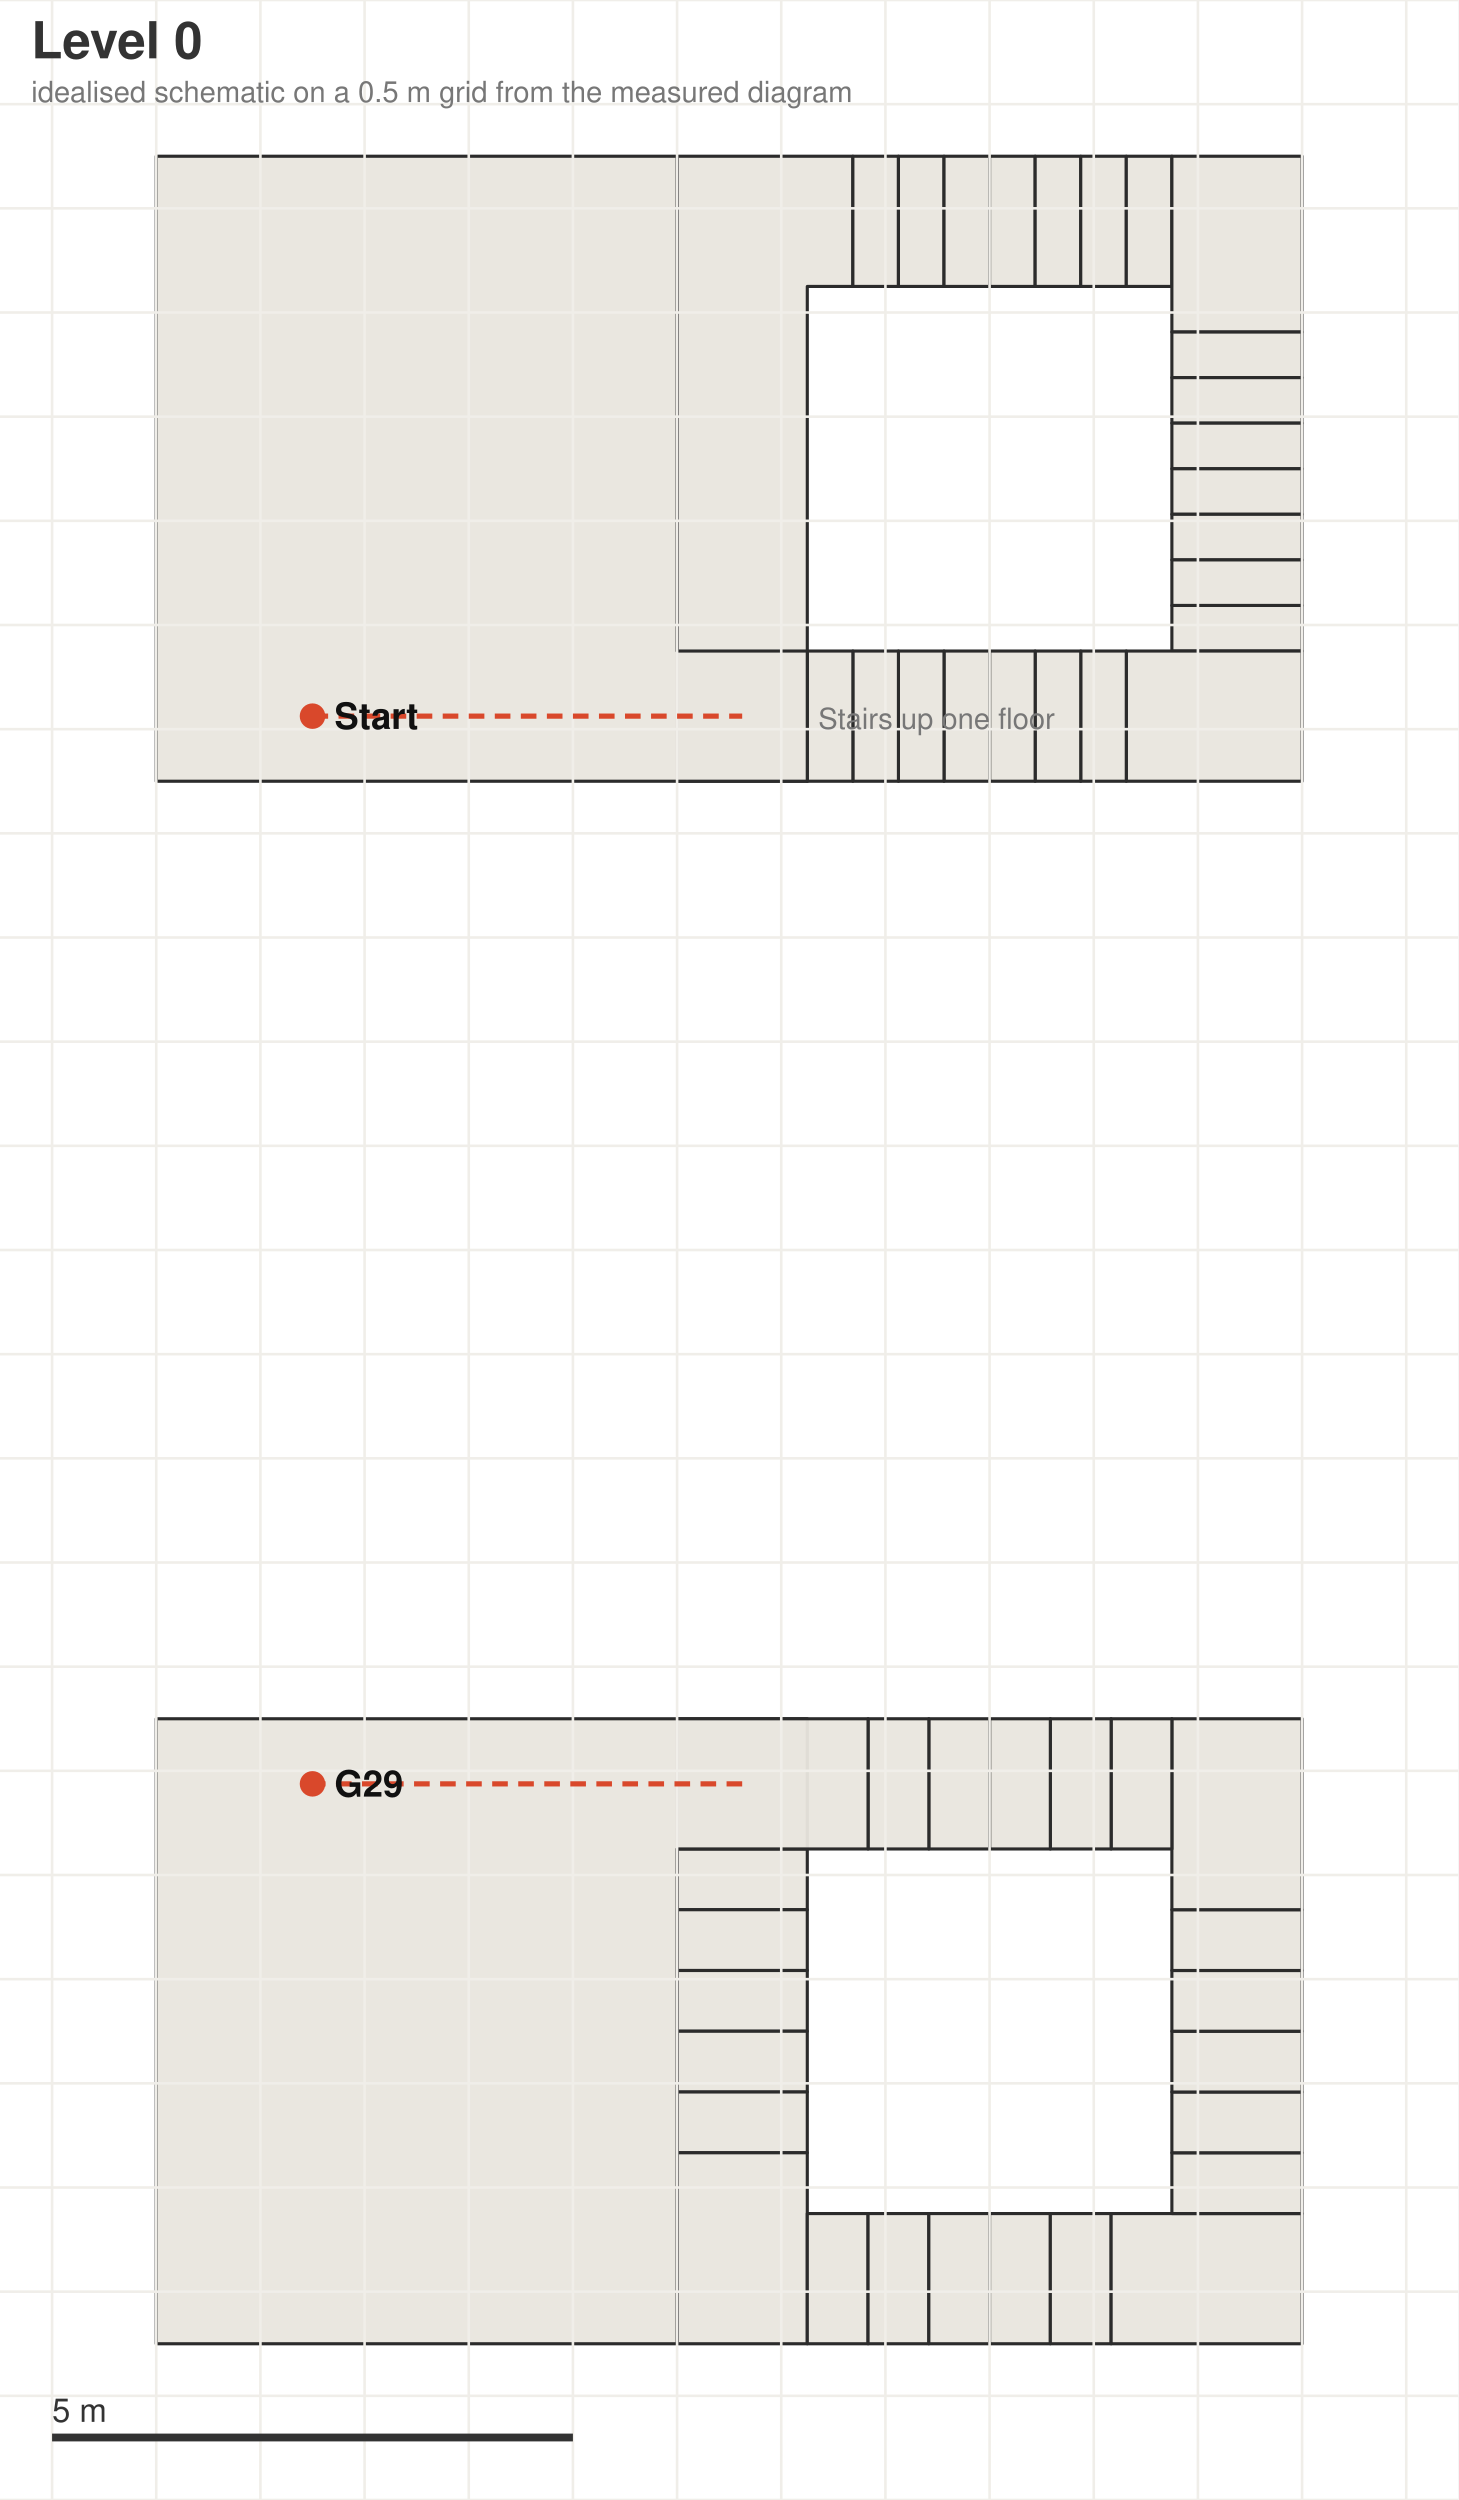
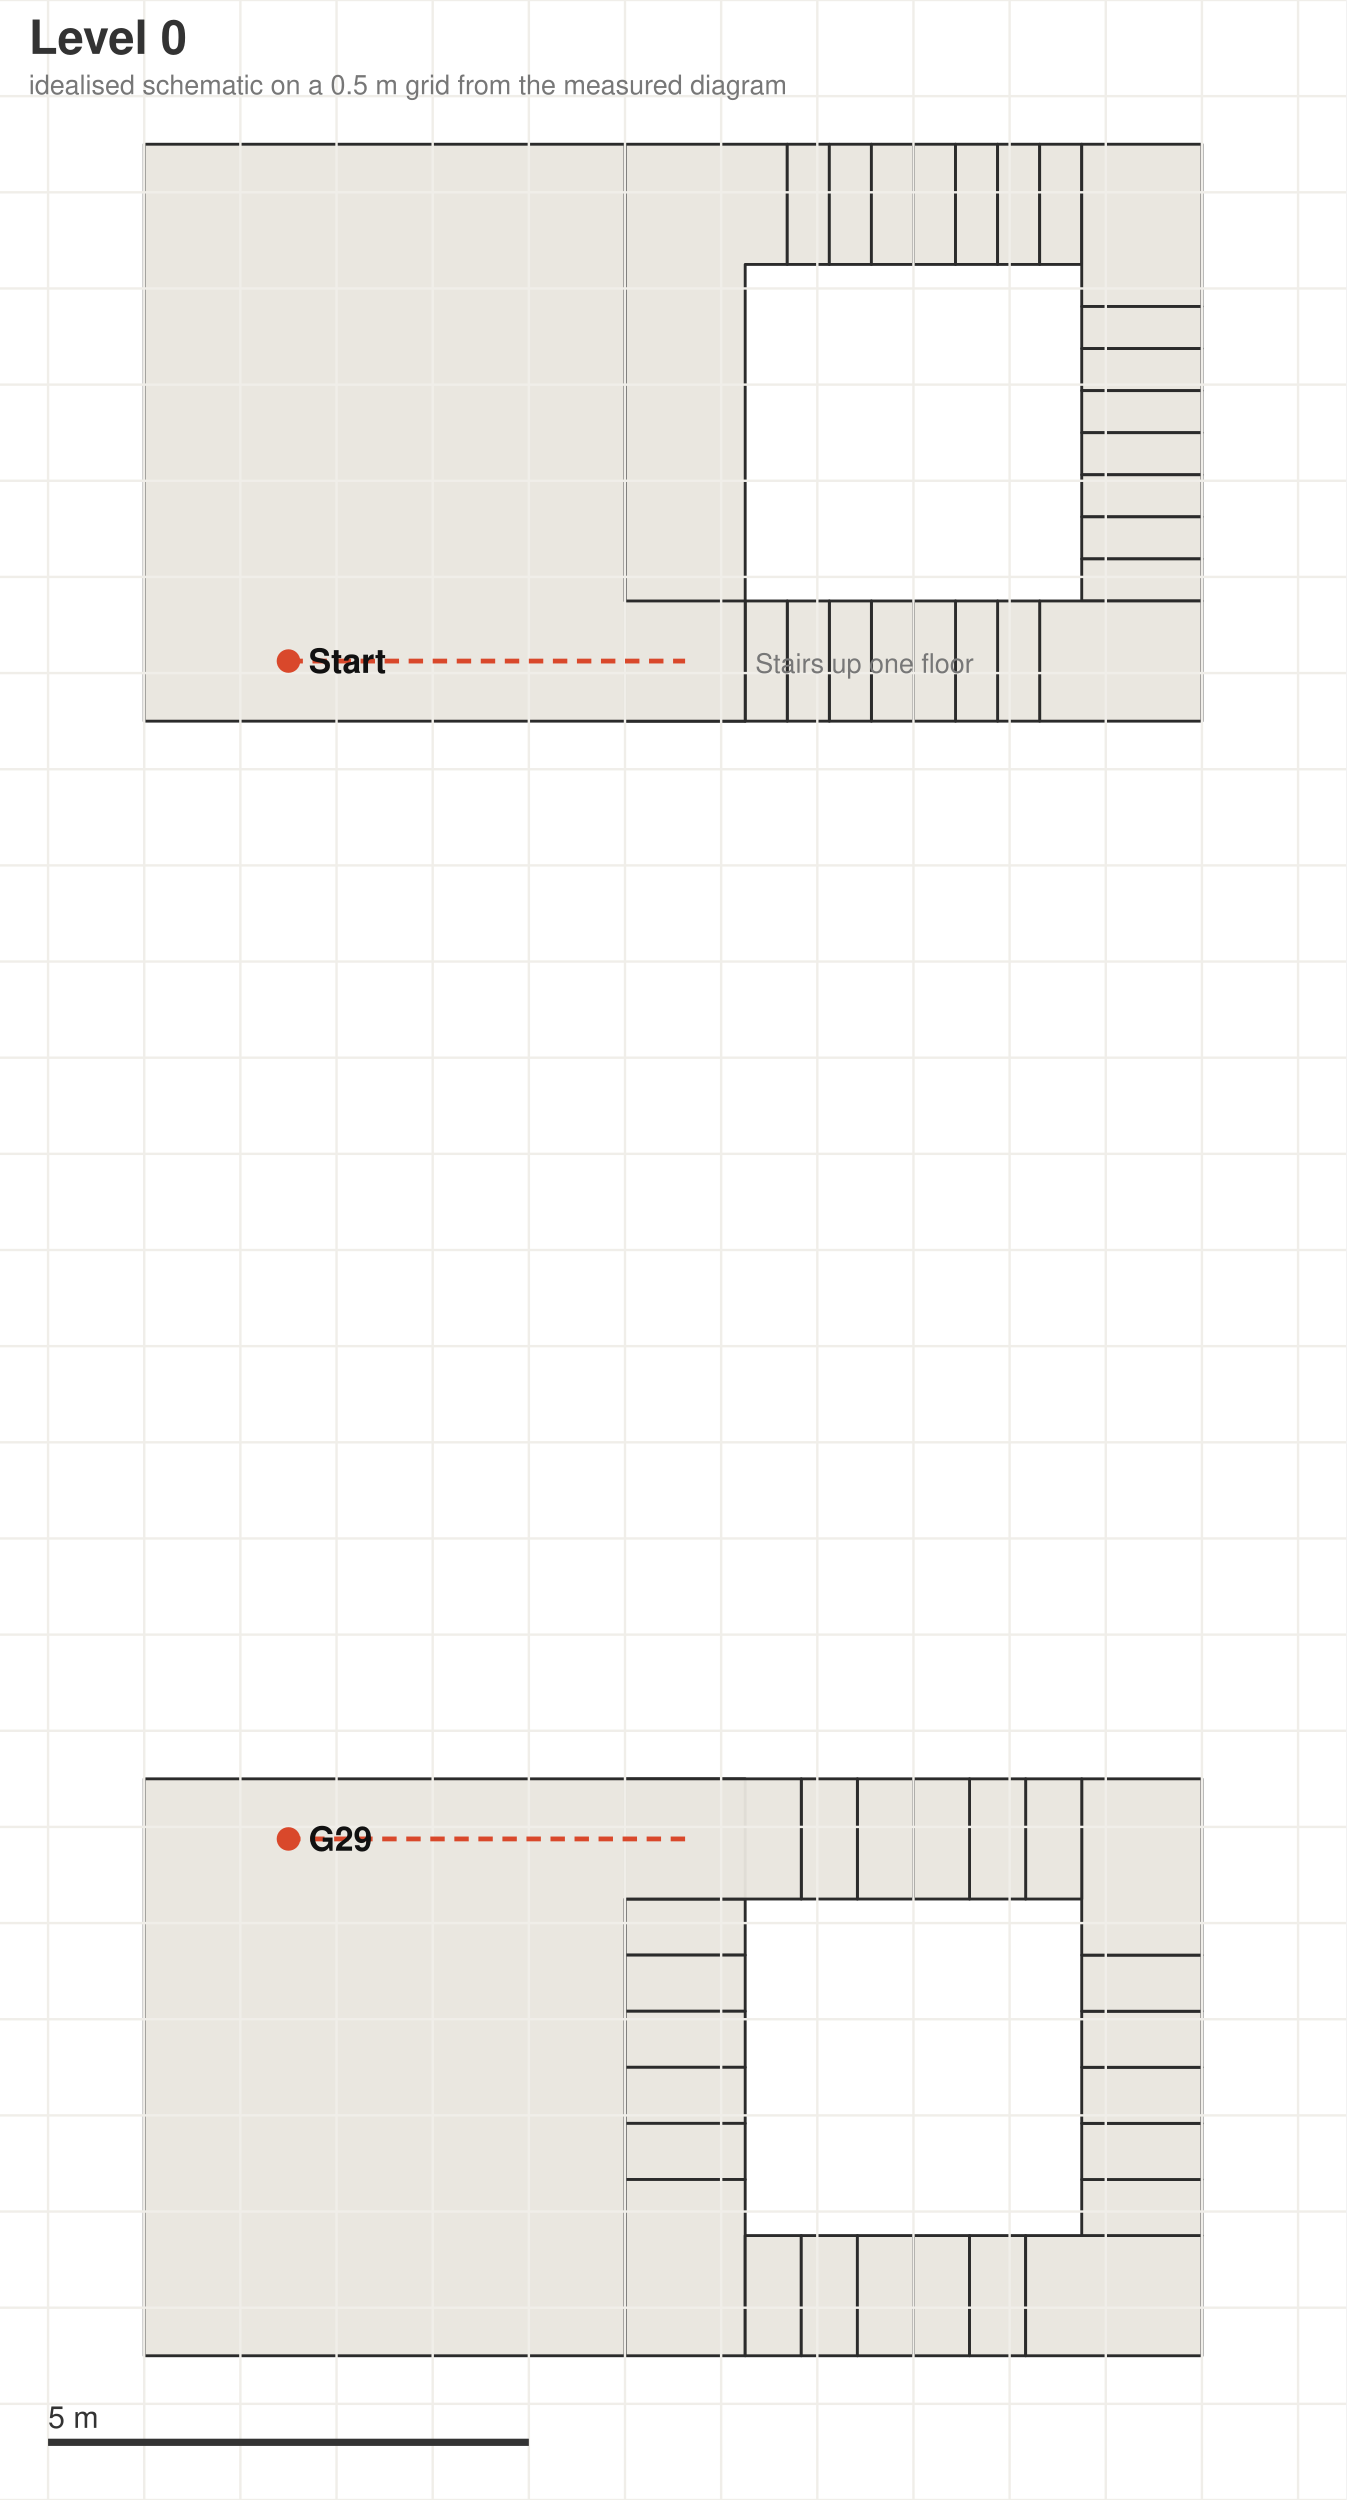
- <svg xmlns="http://www.w3.org/2000/svg" width="560" height="960" viewBox="0 0 560.0 960.0" font-family="Helvetica, Arial, sans-serif">
+ <svg xmlns="http://www.w3.org/2000/svg" width="560" height="1040" viewBox="0 0 560.0 1040.0" font-family="Helvetica, Arial, sans-serif">
  <rect width="100%" height="100%" fill="white" />
-   <path d="M 260,710 L 310,710 L 310,660 L 260,660 Z M 260,300 L 310,300 L 310,110 L 327.5,110 L 327.5,60 L 260,60 Z" fill="#e9e6df" fill-rule="evenodd" stroke="#2b2b2b" stroke-width="1.2" stroke-linejoin="round" fill-opacity="0.95" />
-   <path d="M 260,733.33 L 310,733.33 L 310,710 L 260,710 Z M 327.5,110 L 345,110 L 345,60 L 327.5,60 Z" fill="#e9e6df" fill-rule="evenodd" stroke="#2b2b2b" stroke-width="1.2" stroke-linejoin="round" fill-opacity="0.95" />
-   <path d="M 260,756.67 L 310,756.67 L 310,733.33 L 260,733.33 Z M 345,110 L 362.5,110 L 362.5,60 L 345,60 Z" fill="#e9e6df" fill-rule="evenodd" stroke="#2b2b2b" stroke-width="1.2" stroke-linejoin="round" fill-opacity="0.95" />
-   <path d="M 260,780 L 310,780 L 310,756.67 L 260,756.67 Z M 362.5,110 L 380,110 L 380,60 L 362.5,60 Z" fill="#e9e6df" fill-rule="evenodd" stroke="#2b2b2b" stroke-width="1.2" stroke-linejoin="round" fill-opacity="0.95" />
-   <path d="M 260,803.33 L 310,803.33 L 310,780 L 260,780 Z M 380,110 L 397.5,110 L 397.5,60 L 380,60 Z" fill="#e9e6df" fill-rule="evenodd" stroke="#2b2b2b" stroke-width="1.2" stroke-linejoin="round" fill-opacity="0.95" />
-   <path d="M 260,826.67 L 310,826.67 L 310,803.33 L 260,803.33 Z M 397.5,110 L 415,110 L 415,60 L 397.5,60 Z" fill="#e9e6df" fill-rule="evenodd" stroke="#2b2b2b" stroke-width="1.2" stroke-linejoin="round" fill-opacity="0.95" />
-   <path d="M 260,900 L 310,900 L 310,826.67 L 260,826.67 Z M 415,110 L 432.5,110 L 432.5,60 L 415,60 Z" fill="#e9e6df" fill-rule="evenodd" stroke="#2b2b2b" stroke-width="1.2" stroke-linejoin="round" fill-opacity="0.95" />
-   <path d="M 310,900 L 333.33,900 L 333.33,850 L 310,850 Z M 432.5,110 L 450,110 L 450,60 L 432.5,60 Z" fill="#e9e6df" fill-rule="evenodd" stroke="#2b2b2b" stroke-width="1.2" stroke-linejoin="round" fill-opacity="0.95" />
-   <path d="M 333.33,900 L 356.67,900 L 356.67,850 L 333.33,850 Z M 450,127.5 L 500,127.5 L 500,60 L 450,60 Z" fill="#e9e6df" fill-rule="evenodd" stroke="#2b2b2b" stroke-width="1.2" stroke-linejoin="round" fill-opacity="0.95" />
-   <path d="M 356.67,900 L 380,900 L 380,850 L 356.67,850 Z M 450,145 L 500,145 L 500,127.5 L 450,127.5 Z" fill="#e9e6df" fill-rule="evenodd" stroke="#2b2b2b" stroke-width="1.2" stroke-linejoin="round" fill-opacity="0.95" />
-   <path d="M 380,900 L 403.33,900 L 403.33,850 L 380,850 Z M 450,162.5 L 500,162.5 L 500,145 L 450,145 Z" fill="#e9e6df" fill-rule="evenodd" stroke="#2b2b2b" stroke-width="1.2" stroke-linejoin="round" fill-opacity="0.95" />
-   <path d="M 403.33,900 L 426.67,900 L 426.67,850 L 403.33,850 Z M 450,180 L 500,180 L 500,162.5 L 450,162.5 Z" fill="#e9e6df" fill-rule="evenodd" stroke="#2b2b2b" stroke-width="1.2" stroke-linejoin="round" fill-opacity="0.95" />
-   <path d="M 426.67,900 L 500,900 L 500,850 L 426.67,850 Z M 450,197.5 L 500,197.5 L 500,180 L 450,180 Z" fill="#e9e6df" fill-rule="evenodd" stroke="#2b2b2b" stroke-width="1.2" stroke-linejoin="round" fill-opacity="0.95" />
-   <path d="M 450,850 L 500,850 L 500,826.67 L 450,826.67 Z M 450,215 L 500,215 L 500,197.5 L 450,197.5 Z" fill="#e9e6df" fill-rule="evenodd" stroke="#2b2b2b" stroke-width="1.2" stroke-linejoin="round" fill-opacity="0.95" />
-   <path d="M 450,826.67 L 500,826.67 L 500,803.33 L 450,803.33 Z M 450,232.5 L 500,232.5 L 500,215 L 450,215 Z" fill="#e9e6df" fill-rule="evenodd" stroke="#2b2b2b" stroke-width="1.2" stroke-linejoin="round" fill-opacity="0.95" />
-   <path d="M 450,803.33 L 500,803.33 L 500,780 L 450,780 Z M 450,250 L 500,250 L 500,232.5 L 450,232.5 Z" fill="#e9e6df" fill-rule="evenodd" stroke="#2b2b2b" stroke-width="1.2" stroke-linejoin="round" fill-opacity="0.95" />
-   <path d="M 432.5,300 L 500,300 L 500,250 L 432.5,250 Z M 450,780 L 500,780 L 500,756.67 L 450,756.67 Z" fill="#e9e6df" fill-rule="evenodd" stroke="#2b2b2b" stroke-width="1.2" stroke-linejoin="round" fill-opacity="0.95" />
-   <path d="M 415,300 L 432.5,300 L 432.5,250 L 415,250 Z M 450,756.67 L 500,756.67 L 500,733.33 L 450,733.33 Z" fill="#e9e6df" fill-rule="evenodd" stroke="#2b2b2b" stroke-width="1.2" stroke-linejoin="round" fill-opacity="0.95" />
-   <path d="M 397.5,300 L 415,300 L 415,250 L 397.5,250 Z M 450,733.33 L 500,733.33 L 500,660 L 450,660 Z" fill="#e9e6df" fill-rule="evenodd" stroke="#2b2b2b" stroke-width="1.2" stroke-linejoin="round" fill-opacity="0.95" />
-   <path d="M 380,300 L 397.5,300 L 397.5,250 L 380,250 Z M 426.67,710 L 450,710 L 450,660 L 426.67,660 Z" fill="#e9e6df" fill-rule="evenodd" stroke="#2b2b2b" stroke-width="1.2" stroke-linejoin="round" fill-opacity="0.95" />
-   <path d="M 362.5,300 L 380,300 L 380,250 L 362.5,250 Z M 403.33,710 L 426.67,710 L 426.67,660 L 403.33,660 Z" fill="#e9e6df" fill-rule="evenodd" stroke="#2b2b2b" stroke-width="1.2" stroke-linejoin="round" fill-opacity="0.95" />
-   <path d="M 345,300 L 362.5,300 L 362.5,250 L 345,250 Z M 380,710 L 403.33,710 L 403.33,660 L 380,660 Z" fill="#e9e6df" fill-rule="evenodd" stroke="#2b2b2b" stroke-width="1.2" stroke-linejoin="round" fill-opacity="0.95" />
-   <path d="M 327.5,300 L 345,300 L 345,250 L 327.5,250 Z M 356.67,710 L 380,710 L 380,660 L 356.67,660 Z" fill="#e9e6df" fill-rule="evenodd" stroke="#2b2b2b" stroke-width="1.2" stroke-linejoin="round" fill-opacity="0.95" />
-   <path d="M 310,300 L 327.5,300 L 327.5,250 L 310,250 Z M 333.33,710 L 356.67,710 L 356.67,660 L 333.33,660 Z" fill="#e9e6df" fill-rule="evenodd" stroke="#2b2b2b" stroke-width="1.2" stroke-linejoin="round" fill-opacity="0.95" />
-   <path d="M 60,900 L 260,900 L 260,710 L 333.33,710 L 333.33,660 L 60,660 Z M 60,300 L 310,300 L 310,250 L 260,250 L 260,60 L 60,60 Z" fill="#e9e6df" fill-rule="evenodd" stroke="#2b2b2b" stroke-width="1.2" stroke-linejoin="round" fill-opacity="0.95" />
-   <line x1="-20" y1="960" x2="-20" y2="0" stroke="#f0eee9" stroke-width="1" />
-   <line x1="20" y1="960" x2="20" y2="0" stroke="#f0eee9" stroke-width="1" />
-   <line x1="60" y1="960" x2="60" y2="0" stroke="#f0eee9" stroke-width="1" />
-   <line x1="100" y1="960" x2="100" y2="0" stroke="#f0eee9" stroke-width="1" />
-   <line x1="140" y1="960" x2="140" y2="0" stroke="#f0eee9" stroke-width="1" />
-   <line x1="180" y1="960" x2="180" y2="0" stroke="#f0eee9" stroke-width="1" />
-   <line x1="220" y1="960" x2="220" y2="0" stroke="#f0eee9" stroke-width="1" />
-   <line x1="260" y1="960" x2="260" y2="0" stroke="#f0eee9" stroke-width="1" />
-   <line x1="300" y1="960" x2="300" y2="0" stroke="#f0eee9" stroke-width="1" />
-   <line x1="340" y1="960" x2="340" y2="0" stroke="#f0eee9" stroke-width="1" />
-   <line x1="380" y1="960" x2="380" y2="0" stroke="#f0eee9" stroke-width="1" />
-   <line x1="420" y1="960" x2="420" y2="0" stroke="#f0eee9" stroke-width="1" />
-   <line x1="460" y1="960" x2="460" y2="0" stroke="#f0eee9" stroke-width="1" />
-   <line x1="500" y1="960" x2="500" y2="0" stroke="#f0eee9" stroke-width="1" />
-   <line x1="540" y1="960" x2="540" y2="0" stroke="#f0eee9" stroke-width="1" />
+   <path d="M 260,790 L 310,790 L 310,740 L 260,740 Z M 260,300 L 310,300 L 310,110 L 327.5,110 L 327.5,60 L 260,60 Z" fill="#e9e6df" fill-rule="evenodd" stroke="#2b2b2b" stroke-width="1.2" stroke-linejoin="round" fill-opacity="0.95" />
+   <path d="M 260,813.33 L 310,813.33 L 310,790 L 260,790 Z M 327.5,110 L 345,110 L 345,60 L 327.5,60 Z" fill="#e9e6df" fill-rule="evenodd" stroke="#2b2b2b" stroke-width="1.2" stroke-linejoin="round" fill-opacity="0.95" />
+   <path d="M 260,836.67 L 310,836.67 L 310,813.33 L 260,813.33 Z M 345,110 L 362.5,110 L 362.5,60 L 345,60 Z" fill="#e9e6df" fill-rule="evenodd" stroke="#2b2b2b" stroke-width="1.2" stroke-linejoin="round" fill-opacity="0.95" />
+   <path d="M 260,860 L 310,860 L 310,836.67 L 260,836.67 Z M 362.5,110 L 380,110 L 380,60 L 362.5,60 Z" fill="#e9e6df" fill-rule="evenodd" stroke="#2b2b2b" stroke-width="1.2" stroke-linejoin="round" fill-opacity="0.95" />
+   <path d="M 260,883.33 L 310,883.33 L 310,860 L 260,860 Z M 380,110 L 397.5,110 L 397.5,60 L 380,60 Z" fill="#e9e6df" fill-rule="evenodd" stroke="#2b2b2b" stroke-width="1.2" stroke-linejoin="round" fill-opacity="0.95" />
+   <path d="M 260,906.67 L 310,906.67 L 310,883.33 L 260,883.33 Z M 397.5,110 L 415,110 L 415,60 L 397.5,60 Z" fill="#e9e6df" fill-rule="evenodd" stroke="#2b2b2b" stroke-width="1.2" stroke-linejoin="round" fill-opacity="0.95" />
+   <path d="M 260,980 L 310,980 L 310,906.67 L 260,906.67 Z M 415,110 L 432.5,110 L 432.5,60 L 415,60 Z" fill="#e9e6df" fill-rule="evenodd" stroke="#2b2b2b" stroke-width="1.2" stroke-linejoin="round" fill-opacity="0.95" />
+   <path d="M 310,980 L 333.33,980 L 333.33,930 L 310,930 Z M 432.5,110 L 450,110 L 450,60 L 432.5,60 Z" fill="#e9e6df" fill-rule="evenodd" stroke="#2b2b2b" stroke-width="1.2" stroke-linejoin="round" fill-opacity="0.95" />
+   <path d="M 333.33,980 L 356.67,980 L 356.67,930 L 333.33,930 Z M 450,127.5 L 500,127.5 L 500,60 L 450,60 Z" fill="#e9e6df" fill-rule="evenodd" stroke="#2b2b2b" stroke-width="1.2" stroke-linejoin="round" fill-opacity="0.95" />
+   <path d="M 356.67,980 L 380,980 L 380,930 L 356.67,930 Z M 450,145 L 500,145 L 500,127.5 L 450,127.5 Z" fill="#e9e6df" fill-rule="evenodd" stroke="#2b2b2b" stroke-width="1.2" stroke-linejoin="round" fill-opacity="0.95" />
+   <path d="M 380,980 L 403.33,980 L 403.33,930 L 380,930 Z M 450,162.5 L 500,162.5 L 500,145 L 450,145 Z" fill="#e9e6df" fill-rule="evenodd" stroke="#2b2b2b" stroke-width="1.2" stroke-linejoin="round" fill-opacity="0.95" />
+   <path d="M 403.33,980 L 426.67,980 L 426.67,930 L 403.33,930 Z M 450,180 L 500,180 L 500,162.5 L 450,162.5 Z" fill="#e9e6df" fill-rule="evenodd" stroke="#2b2b2b" stroke-width="1.2" stroke-linejoin="round" fill-opacity="0.95" />
+   <path d="M 426.67,980 L 500,980 L 500,930 L 426.67,930 Z M 450,197.5 L 500,197.5 L 500,180 L 450,180 Z" fill="#e9e6df" fill-rule="evenodd" stroke="#2b2b2b" stroke-width="1.2" stroke-linejoin="round" fill-opacity="0.95" />
+   <path d="M 450,930 L 500,930 L 500,906.67 L 450,906.67 Z M 450,215 L 500,215 L 500,197.5 L 450,197.5 Z" fill="#e9e6df" fill-rule="evenodd" stroke="#2b2b2b" stroke-width="1.2" stroke-linejoin="round" fill-opacity="0.95" />
+   <path d="M 450,906.67 L 500,906.67 L 500,883.33 L 450,883.33 Z M 450,232.5 L 500,232.5 L 500,215 L 450,215 Z" fill="#e9e6df" fill-rule="evenodd" stroke="#2b2b2b" stroke-width="1.2" stroke-linejoin="round" fill-opacity="0.95" />
+   <path d="M 450,883.33 L 500,883.33 L 500,860 L 450,860 Z M 450,250 L 500,250 L 500,232.5 L 450,232.5 Z" fill="#e9e6df" fill-rule="evenodd" stroke="#2b2b2b" stroke-width="1.2" stroke-linejoin="round" fill-opacity="0.95" />
+   <path d="M 432.5,300 L 500,300 L 500,250 L 432.5,250 Z M 450,860 L 500,860 L 500,836.67 L 450,836.67 Z" fill="#e9e6df" fill-rule="evenodd" stroke="#2b2b2b" stroke-width="1.2" stroke-linejoin="round" fill-opacity="0.95" />
+   <path d="M 415,300 L 432.5,300 L 432.5,250 L 415,250 Z M 450,836.67 L 500,836.67 L 500,813.33 L 450,813.33 Z" fill="#e9e6df" fill-rule="evenodd" stroke="#2b2b2b" stroke-width="1.2" stroke-linejoin="round" fill-opacity="0.95" />
+   <path d="M 397.5,300 L 415,300 L 415,250 L 397.5,250 Z M 450,813.33 L 500,813.33 L 500,740 L 450,740 Z" fill="#e9e6df" fill-rule="evenodd" stroke="#2b2b2b" stroke-width="1.2" stroke-linejoin="round" fill-opacity="0.95" />
+   <path d="M 380,300 L 397.5,300 L 397.5,250 L 380,250 Z M 426.67,790 L 450,790 L 450,740 L 426.67,740 Z" fill="#e9e6df" fill-rule="evenodd" stroke="#2b2b2b" stroke-width="1.2" stroke-linejoin="round" fill-opacity="0.95" />
+   <path d="M 362.5,300 L 380,300 L 380,250 L 362.5,250 Z M 403.33,790 L 426.67,790 L 426.67,740 L 403.33,740 Z" fill="#e9e6df" fill-rule="evenodd" stroke="#2b2b2b" stroke-width="1.2" stroke-linejoin="round" fill-opacity="0.95" />
+   <path d="M 345,300 L 362.5,300 L 362.5,250 L 345,250 Z M 380,790 L 403.33,790 L 403.33,740 L 380,740 Z" fill="#e9e6df" fill-rule="evenodd" stroke="#2b2b2b" stroke-width="1.2" stroke-linejoin="round" fill-opacity="0.95" />
+   <path d="M 327.5,300 L 345,300 L 345,250 L 327.5,250 Z M 356.67,790 L 380,790 L 380,740 L 356.67,740 Z" fill="#e9e6df" fill-rule="evenodd" stroke="#2b2b2b" stroke-width="1.2" stroke-linejoin="round" fill-opacity="0.95" />
+   <path d="M 310,300 L 327.5,300 L 327.5,250 L 310,250 Z M 333.33,790 L 356.67,790 L 356.67,740 L 333.33,740 Z" fill="#e9e6df" fill-rule="evenodd" stroke="#2b2b2b" stroke-width="1.2" stroke-linejoin="round" fill-opacity="0.95" />
+   <path d="M 60,980 L 260,980 L 260,790 L 333.33,790 L 333.33,740 L 60,740 Z M 60,300 L 310,300 L 310,250 L 260,250 L 260,60 L 60,60 Z" fill="#e9e6df" fill-rule="evenodd" stroke="#2b2b2b" stroke-width="1.2" stroke-linejoin="round" fill-opacity="0.95" />
+   <line x1="-20" y1="1040" x2="-20" y2="0" stroke="#f0eee9" stroke-width="1" />
+   <line x1="20" y1="1040" x2="20" y2="0" stroke="#f0eee9" stroke-width="1" />
+   <line x1="60" y1="1040" x2="60" y2="0" stroke="#f0eee9" stroke-width="1" />
+   <line x1="100" y1="1040" x2="100" y2="0" stroke="#f0eee9" stroke-width="1" />
+   <line x1="140" y1="1040" x2="140" y2="0" stroke="#f0eee9" stroke-width="1" />
+   <line x1="180" y1="1040" x2="180" y2="0" stroke="#f0eee9" stroke-width="1" />
+   <line x1="220" y1="1040" x2="220" y2="0" stroke="#f0eee9" stroke-width="1" />
+   <line x1="260" y1="1040" x2="260" y2="0" stroke="#f0eee9" stroke-width="1" />
+   <line x1="300" y1="1040" x2="300" y2="0" stroke="#f0eee9" stroke-width="1" />
+   <line x1="340" y1="1040" x2="340" y2="0" stroke="#f0eee9" stroke-width="1" />
+   <line x1="380" y1="1040" x2="380" y2="0" stroke="#f0eee9" stroke-width="1" />
+   <line x1="420" y1="1040" x2="420" y2="0" stroke="#f0eee9" stroke-width="1" />
+   <line x1="460" y1="1040" x2="460" y2="0" stroke="#f0eee9" stroke-width="1" />
+   <line x1="500" y1="1040" x2="500" y2="0" stroke="#f0eee9" stroke-width="1" />
+   <line x1="540" y1="1040" x2="540" y2="0" stroke="#f0eee9" stroke-width="1" />
+   <line x1="0" y1="1040" x2="560" y2="1040" stroke="#f0eee9" stroke-width="1" />
+   <line x1="0" y1="1000" x2="560" y2="1000" stroke="#f0eee9" stroke-width="1" />
  <line x1="0" y1="960" x2="560" y2="960" stroke="#f0eee9" stroke-width="1" />
  <line x1="0" y1="920" x2="560" y2="920" stroke="#f0eee9" stroke-width="1" />
  <line x1="0" y1="880" x2="560" y2="880" stroke="#f0eee9" stroke-width="1" />
  <line x1="0" y1="840" x2="560" y2="840" stroke="#f0eee9" stroke-width="1" />
  <line x1="0" y1="800" x2="560" y2="800" stroke="#f0eee9" stroke-width="1" />
  <line x1="0" y1="760" x2="560" y2="760" stroke="#f0eee9" stroke-width="1" />
  <line x1="0" y1="720" x2="560" y2="720" stroke="#f0eee9" stroke-width="1" />
  <line x1="0" y1="680" x2="560" y2="680" stroke="#f0eee9" stroke-width="1" />
  <line x1="0" y1="640" x2="560" y2="640" stroke="#f0eee9" stroke-width="1" />
  <line x1="0" y1="600" x2="560" y2="600" stroke="#f0eee9" stroke-width="1" />
  <line x1="0" y1="560" x2="560" y2="560" stroke="#f0eee9" stroke-width="1" />
  <line x1="0" y1="520" x2="560" y2="520" stroke="#f0eee9" stroke-width="1" />
  <line x1="0" y1="480" x2="560" y2="480" stroke="#f0eee9" stroke-width="1" />
  <line x1="0" y1="440" x2="560" y2="440" stroke="#f0eee9" stroke-width="1" />
  <line x1="0" y1="400" x2="560" y2="400" stroke="#f0eee9" stroke-width="1" />
  <line x1="0" y1="360" x2="560" y2="360" stroke="#f0eee9" stroke-width="1" />
  <line x1="0" y1="320" x2="560" y2="320" stroke="#f0eee9" stroke-width="1" />
  <line x1="0" y1="280" x2="560" y2="280" stroke="#f0eee9" stroke-width="1" />
  <line x1="0" y1="240" x2="560" y2="240" stroke="#f0eee9" stroke-width="1" />
  <line x1="0" y1="200" x2="560" y2="200" stroke="#f0eee9" stroke-width="1" />
  <line x1="0" y1="160" x2="560" y2="160" stroke="#f0eee9" stroke-width="1" />
  <line x1="0" y1="120" x2="560" y2="120" stroke="#f0eee9" stroke-width="1" />
  <line x1="0" y1="80" x2="560" y2="80" stroke="#f0eee9" stroke-width="1" />
  <line x1="0" y1="40" x2="560" y2="40" stroke="#f0eee9" stroke-width="1" />
  <line x1="0" y1="0" x2="560" y2="0" stroke="#f0eee9" stroke-width="1" />
  <polyline points="120,275 260,275 260,275 285,275 285,275 285,275" fill="none" stroke="#d9482b" stroke-width="2" stroke-dasharray="6 4" stroke-linejoin="round" />
-   <polyline points="285,685 285,685 285,685 260,685 120,685 120,685" fill="none" stroke="#d9482b" stroke-width="2" stroke-dasharray="6 4" stroke-linejoin="round" />
+   <polyline points="285,765 285,765 285,765 260,765 120,765 120,765" fill="none" stroke="#d9482b" stroke-width="2" stroke-dasharray="6 4" stroke-linejoin="round" />
  <circle cx="120" cy="275" r="4.9" fill="#d9482b" />
  <text x="128.4" y="279.9" font-size="14" fill="#111111" font-weight="600">Start</text>
-   <circle cx="120" cy="685" r="4.9" fill="#d9482b" />
-   <text x="128.4" y="689.9" font-size="14" fill="#111111" font-weight="600">G29</text>
+   <circle cx="120" cy="765" r="4.9" fill="#d9482b" />
+   <text x="128.4" y="769.9" font-size="14" fill="#111111" font-weight="600">G29</text>
  <text x="314.2" y="279.9" font-size="11.2" fill="#777777" font-weight="500">Stairs up one floor</text>
-   <line x1="20" y1="936" x2="220" y2="936" stroke="#333333" stroke-width="3" />
-   <text x="20" y="930" font-size="12.6" fill="#333333">5 m</text>
+   <line x1="20" y1="1016" x2="220" y2="1016" stroke="#333333" stroke-width="3" />
+   <text x="20" y="1010" font-size="12.6" fill="#333333">5 m</text>
  <text x="12" y="22.4" font-size="19.6" fill="#333333" font-weight="700">Level 0</text>
  <text x="12" y="39.2" font-size="11.2" fill="#777777">idealised schematic on a 0.5 m grid from the measured diagram</text>
</svg>
